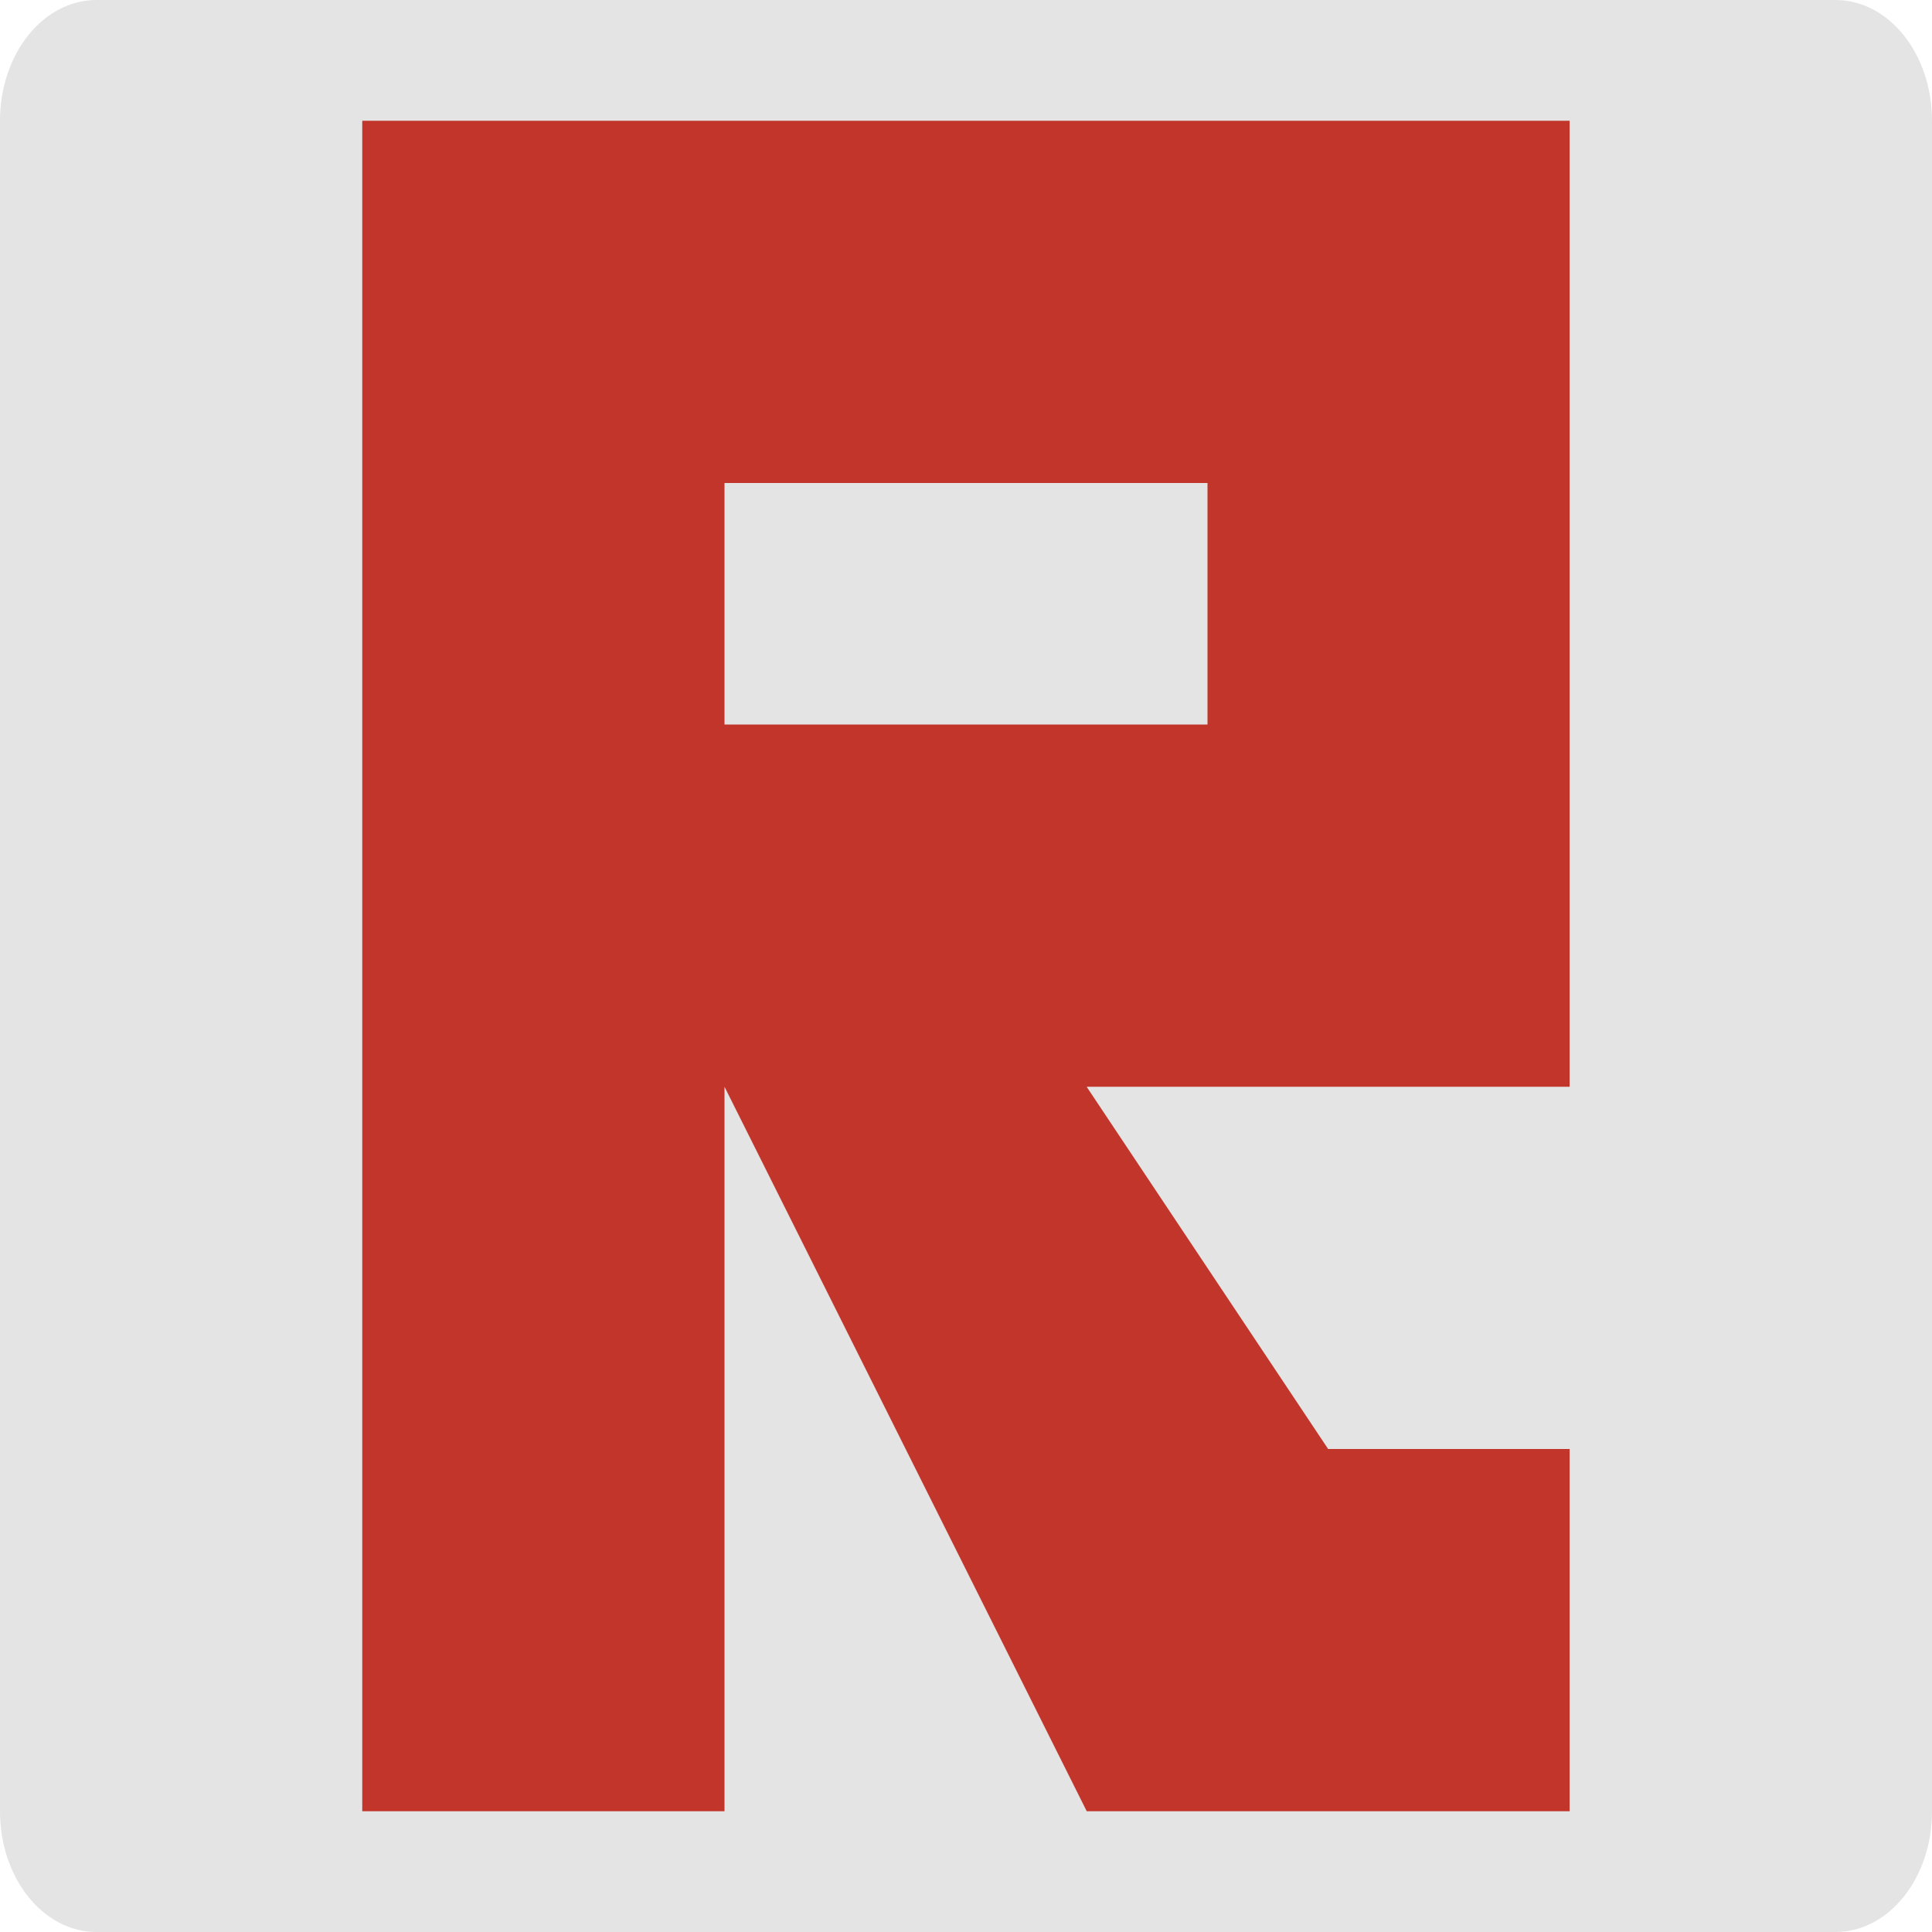
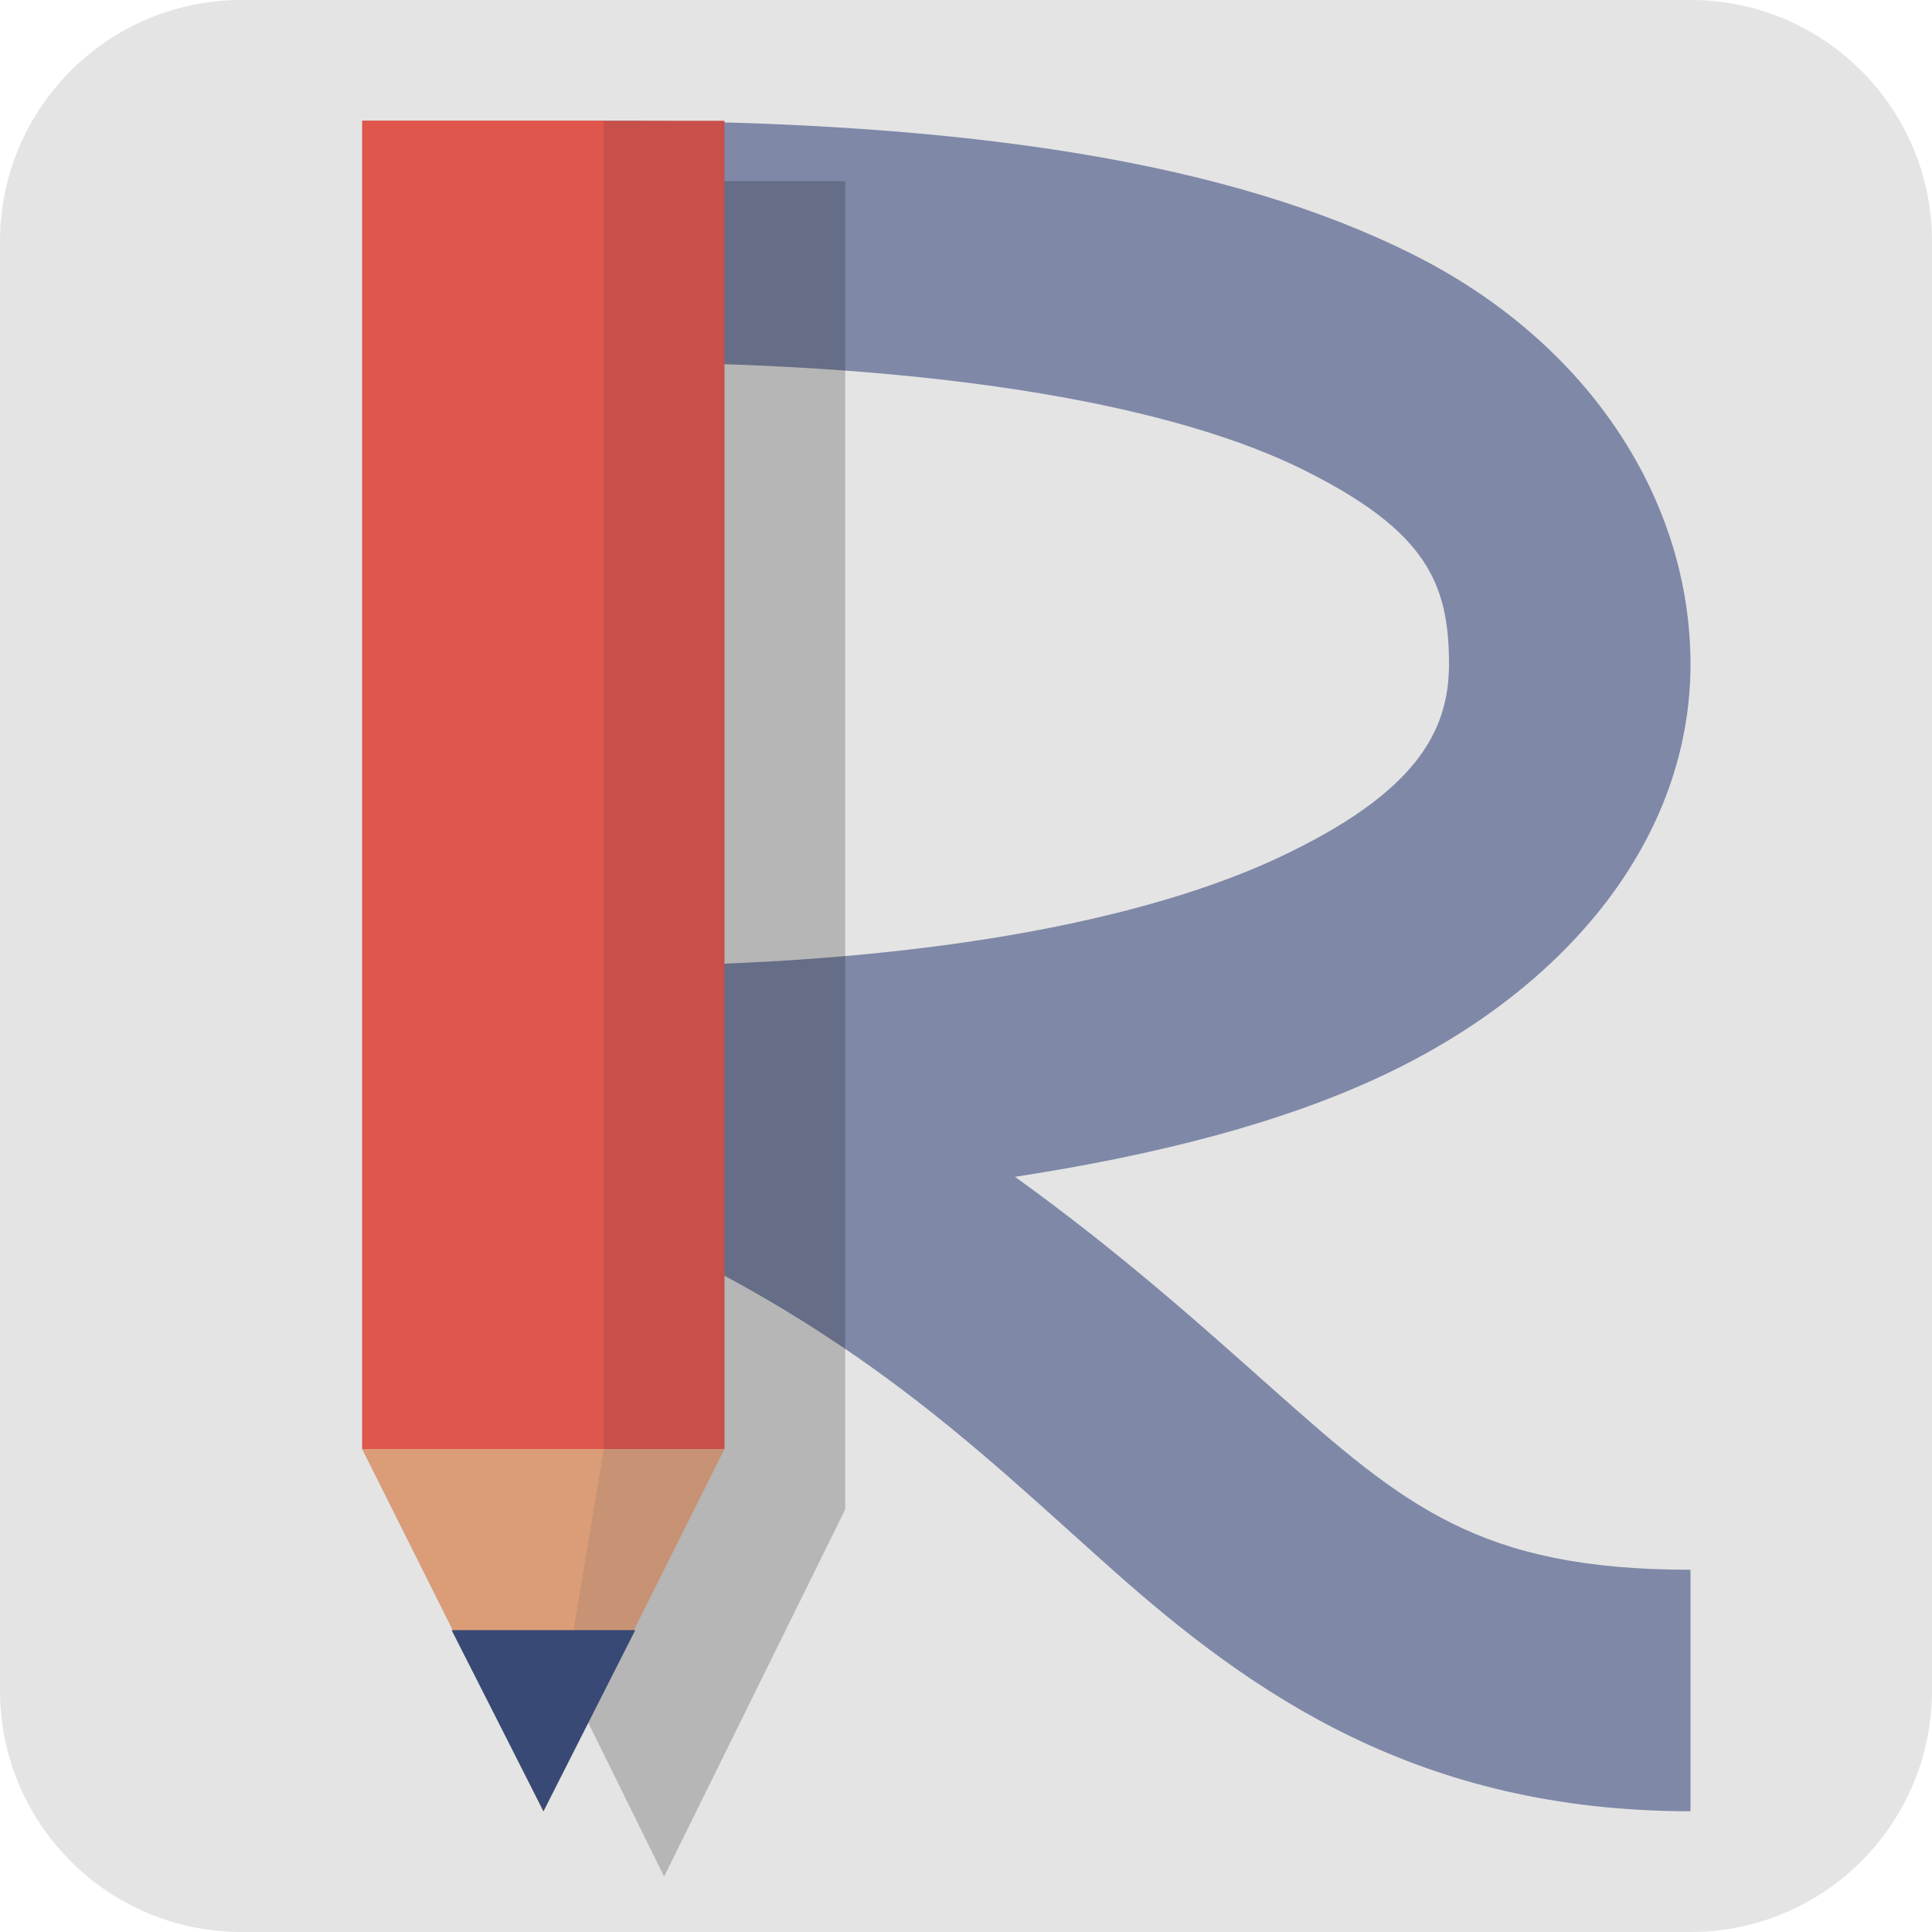
<svg xmlns="http://www.w3.org/2000/svg" width="16" height="16" version="1">
-   <path fill="#e4e4e4" d="m15.2 0h-14.4c-0.443 0-0.8 0.446-0.8 1v14c0 0.554 0.357 1 0.8 1h14.4c0.443 0 0.8-0.446 0.8-1v-14c0-0.554-0.357-1-0.8-1z" />
-   <path fill="#c2352a" d="m3 1v14h3v-6l3 6h3.999v-3h-2l-2-3h4v-8zm3 3h4v2h-4z" />
+   <rect width="16" height="16" rx="2" ry="2" style="fill:#e4e4e4" />
+   <path d="M 5,1 V 3 C 7.917,3 9.791,3.389 10.803,3.895 11.814,4.4 12,4.833 12,5.5 12,6.069 11.713,6.571 10.602,7.096 9.49,7.621 7.614,8 5,8 L 4.629,9.928 C 6.969,10.864 8.052,11.968 9.211,12.998 10.37,14.029 11.75,15 14,15 V 13 C 12.25,13 11.63,12.471 10.539,11.502 9.97,10.996 9.283,10.377 8.406,9.746 9.591,9.564 10.628,9.296 11.457,8.904 12.993,8.179 14,6.931 14,5.5 14,4.167 13.186,2.85 11.697,2.105 10.209,1.361 8.083,1 5,1 Z" style="fill:#7f88a7" />
+   <path d="m4 1.5v11l1.5 3.041 1.5-3.041v-11z" style="opacity:.2" />
+   <path d="m3 12v-11h3v11l-2 1z" style="fill:#c7504a" />
+   <path d="m3 12v-11h2v12z" style="fill:#df564d" />
+   <path d="M 3,12 4.5,15 6,12 Z" style="fill:#c79374" />
+   <path d="M 3,12 4.5,15 5,12 Z" style="fill:#db9d78" />
+   <path d="m3.74 13.5h1.521l-0.76 1.5z" style="fill:#374974" />
</svg>
